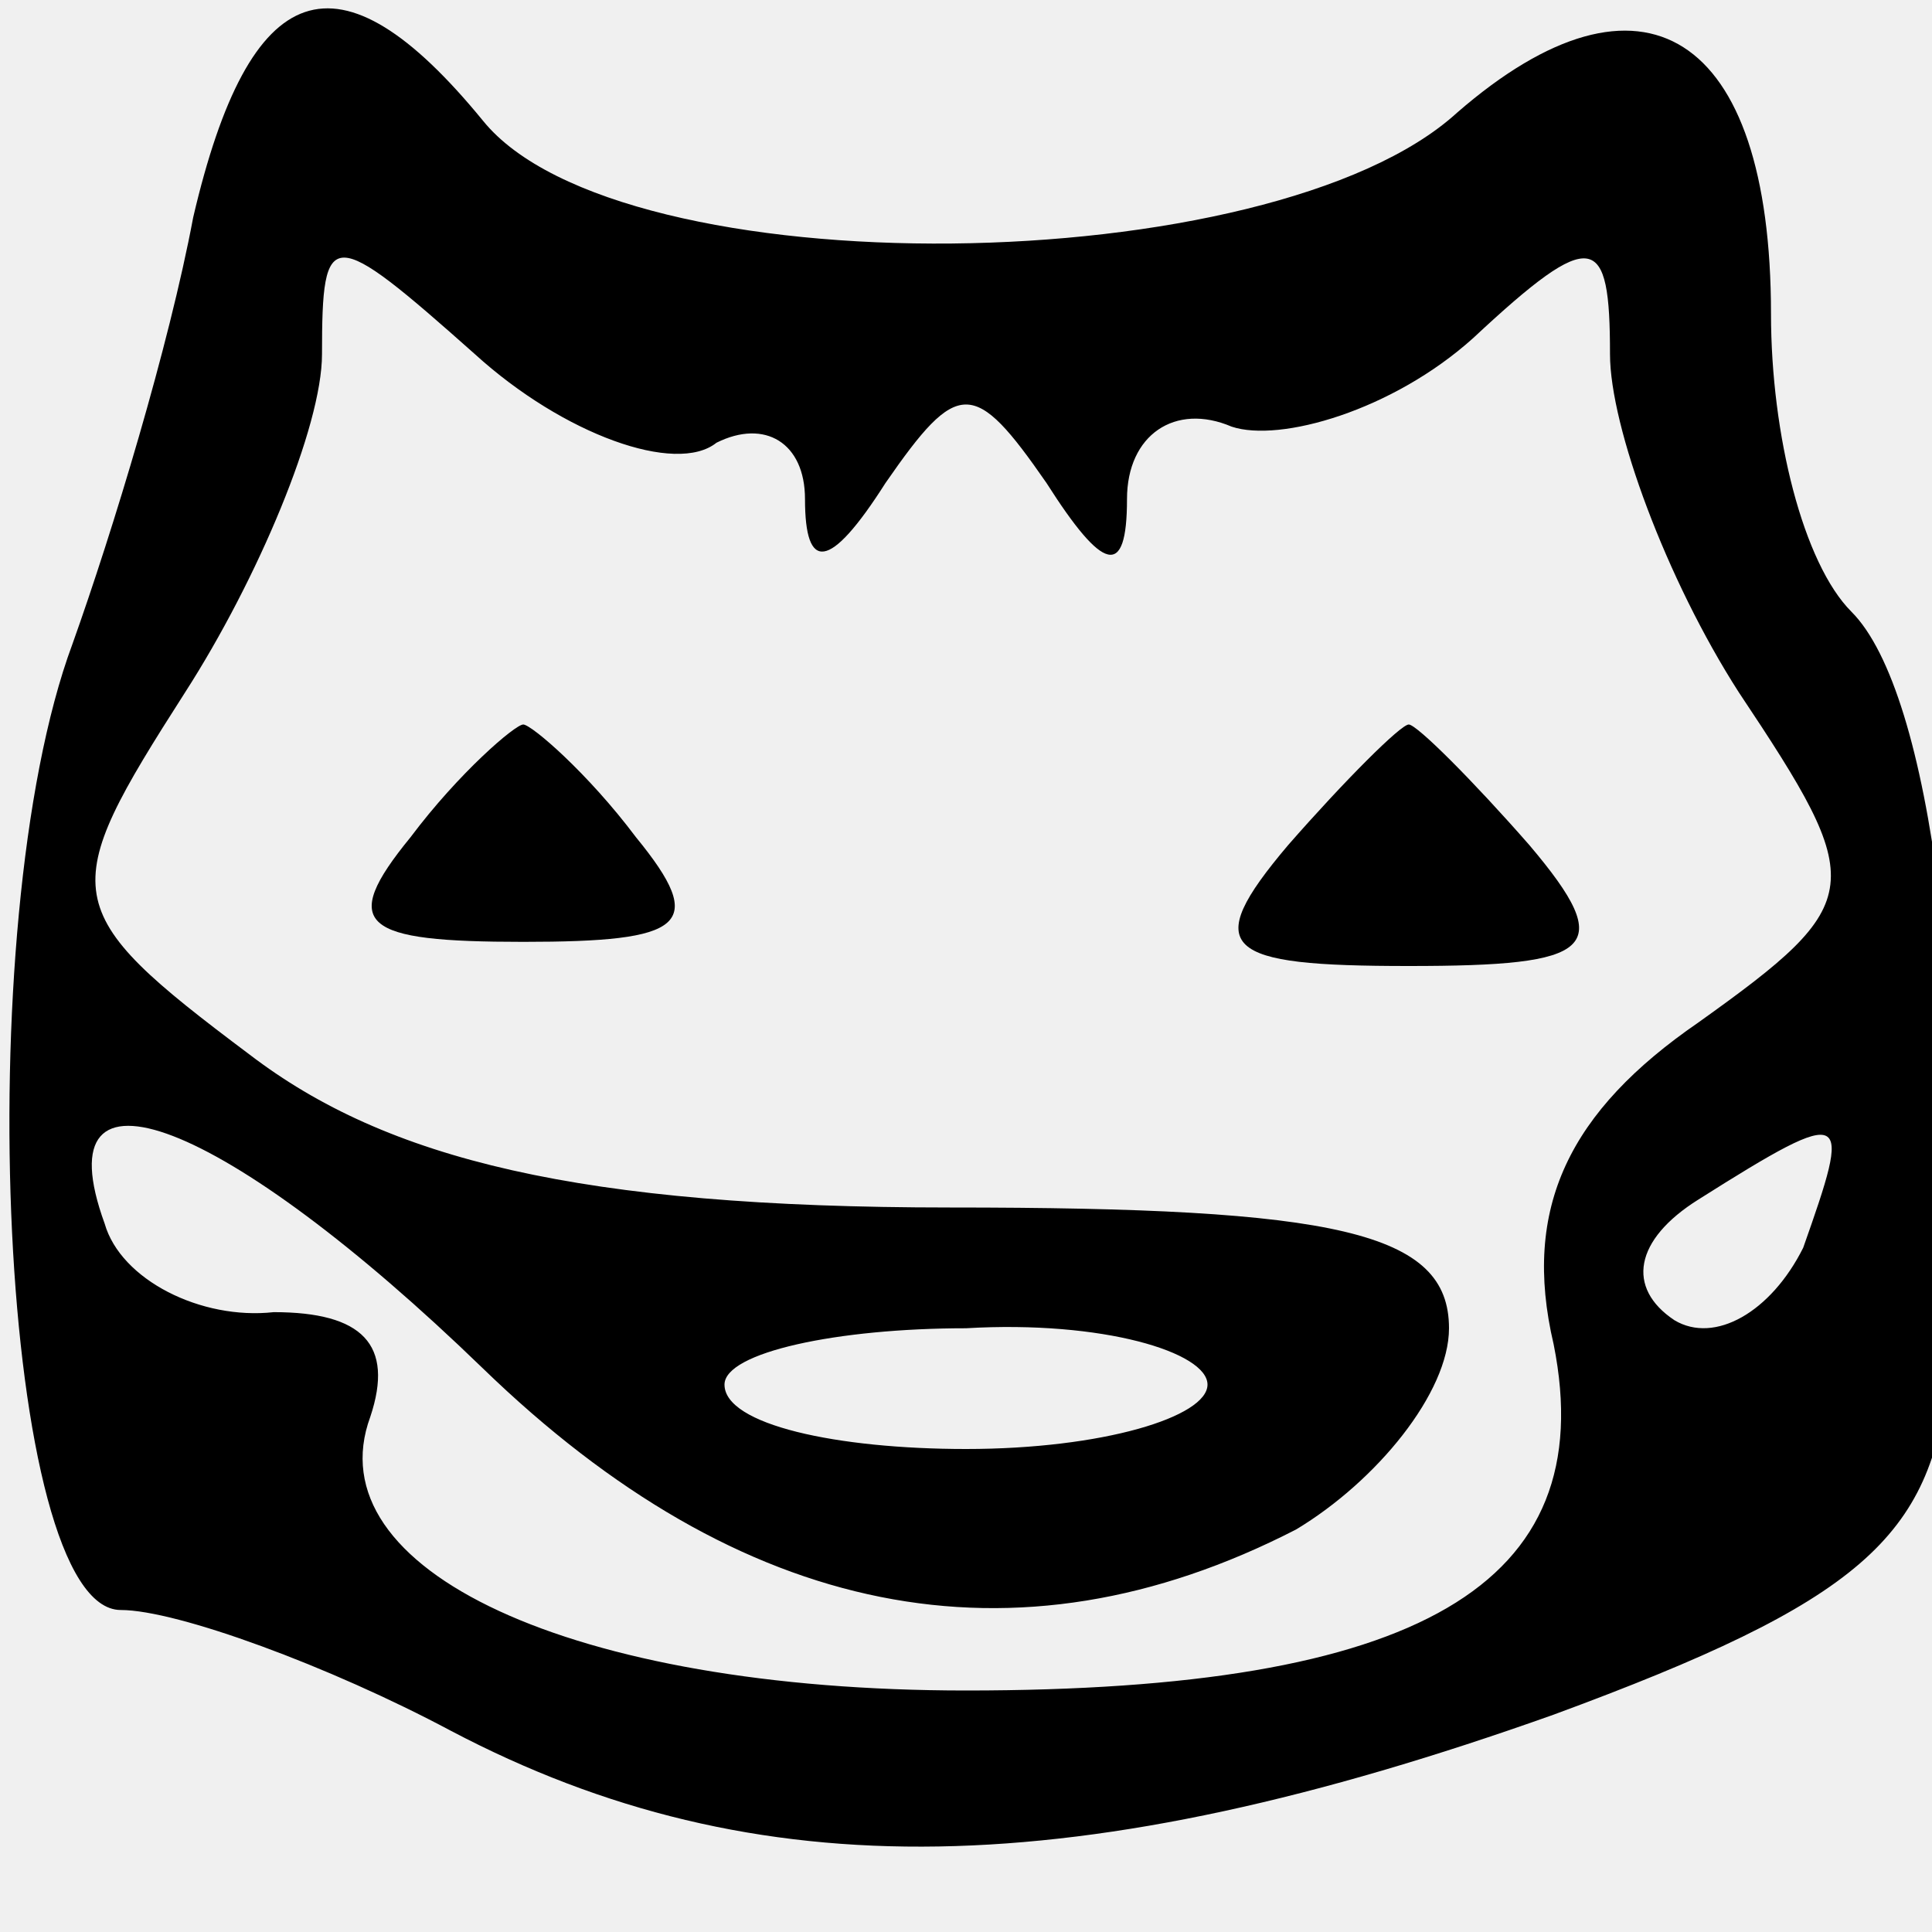
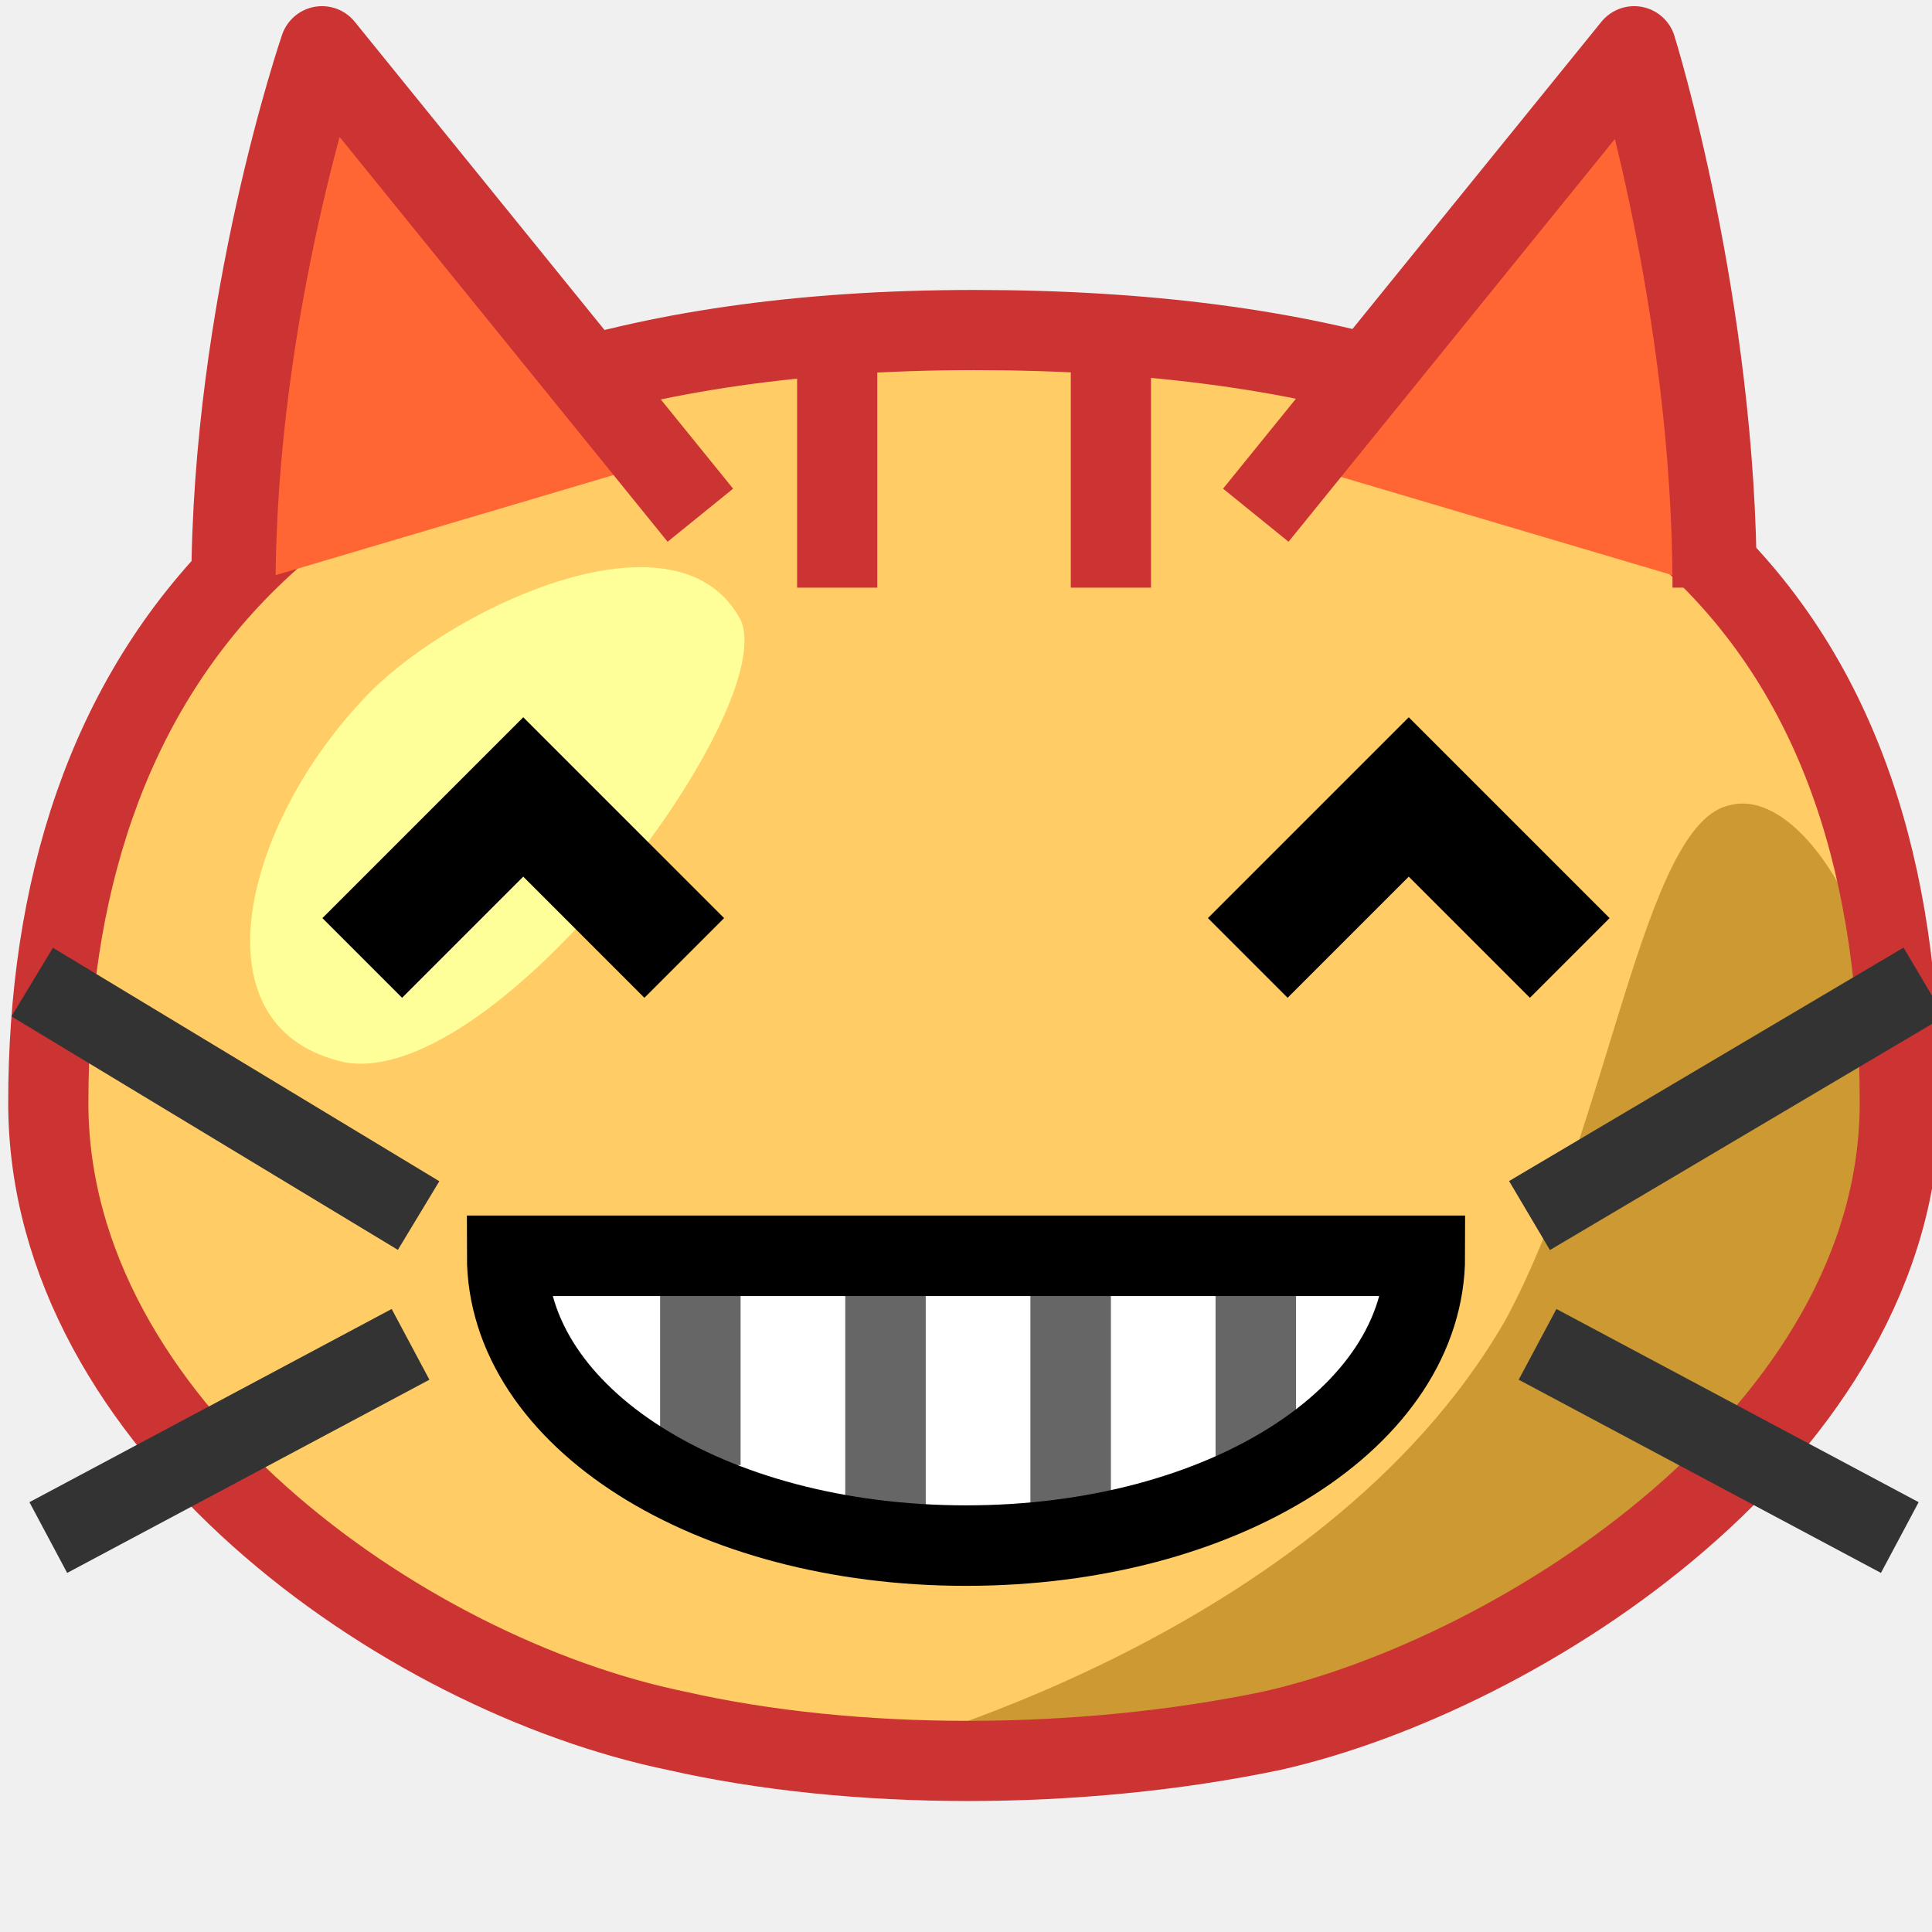
- <svg xmlns="http://www.w3.org/2000/svg" width="24" height="24">
-   <g transform="translate(-288,-252)" id="KDDI_D_813">
-     <path style="stroke:none; fill:#000000" d="M 290.4 254.7C 290.1 256.3 289.4 258.6 288.9 260C 287.6 263.5 288 272 289.5 272C 290.2 272 292.1 272.7 293.6 273.5C 297.4 275.5 301.4 275.4 307.3 273.3C 311.1 271.9 312 271.1 312.2 269.1C 312.5 264.7 312 260.6 311 259.6C 310.4 259 310 257.4 310 255.9C 310 252.4 308.4 251.4 306.1 253.4C 303.8 255.5 295.7 255.6 294 253.5C 292.2 251.3 291.1 251.7 290.4 254.7zM 296.9 257.5C 297.5 257.2 298 257.5 298 258.2C 298 259.1 298.3 259.1 299 258C 299.9 256.7 300.1 256.7 301 258C 301.7 259.1 302 259.2 302 258.2C 302 257.4 302.6 257 303.3 257.3C 303.9 257.5 305.3 257.1 306.3 256.2C 307.8 254.8 308 254.9 308 256.4C 308 257.3 308.7 259.2 309.6 260.6C 311.2 263 311.2 263.2 309.1 264.7C 307.5 265.8 306.9 267 307.3 268.7C 307.9 271.7 305.6 273 300 273C 295.1 273 291.9 271.5 292.6 269.6C 292.9 268.7 292.5 268.3 291.4 268.3C 290.5 268.4 289.5 267.9 289.3 267.2C 288.5 265 290.8 265.9 294 269C 297.2 272.1 300.6 272.8 304.1 271C 305.1 270.4 306 269.3 306 268.5C 306 267.3 304.6 267 299.8 267C 295.2 267 292.8 266.4 291.1 265.1C 288.7 263.3 288.7 263.1 290.3 260.6C 291.2 259.2 292 257.3 292 256.4C 292 254.8 292.1 254.8 293.9 256.4C 295 257.4 296.4 257.9 296.9 257.5zM 310.4 267.5C 310 268.3 309.3 268.7 308.8 268.4C 308.2 268 308.3 267.4 309.1 266.9C 311 265.7 311 265.8 310.4 267.5zM 303 269.2C 303 269.6 301.7 270 300 270C 298.4 270 297 269.7 297 269.2C 297 268.8 298.4 268.5 300 268.5C 301.7 268.4 303 268.8 303 269.2z" />
-     <path style="stroke:none; fill:#000000" d="M 293.1 262.4C 292.2 263.5 292.5 263.7 294.5 263.7C 296.5 263.7 296.8 263.5 295.9 262.4C 295.3 261.6 294.6 261 294.5 261C 294.4 261 293.7 261.6 293.1 262.4z" />
-     <path style="stroke:none; fill:#000000" d="M 304 262.5C 302.9 263.8 303.2 264 305.5 264C 307.8 264 308.1 263.8 307 262.5C 306.3 261.7 305.6 261 305.5 261C 305.4 261 304.7 261.7 304 262.5z" />
+ <svg xmlns="http://www.w3.org/2000/svg" height="24" width="24">
+   <g transform="matrix(1,0,0,-1,-264,408)" id="KDDI_D_">
+     <path d="M276.1 403.9c9.2 0 11.5-3.9 11.5-9.6 0-3.6-4.7-7.1-7.8-7.8-2.4-.5-5.2-.5-7.4 0-3.4.7-7.8 4.2-7.8 7.8 0 5.2 2.3 9.6 11.5 9.6z" fill="#fc6" />
+     <path d="M274.7 386.2s5.7 1.4 8 5.4c1.3 2.4 1.7 6.2 2.8 6.4 1.2.3 2.9-3.2 1.4-6-1.4-2.6-5.8-5.8-12.2-5.8z" fill="#c93" />
+     <path d="M268.5 399.3c1 1.1 3.9 2.5 4.7 1 .5-1.1-3-5.8-4.9-5.5-1.9.4-1.3 2.9.2 4.5z" fill="#ff9" />
+     <path d="M276.1 403.9c8.6 0 11.5-3.9 11.5-9.6 0-4.1-4.7-7.1-7.8-7.8-2.4-.5-5.2-.5-7.4 0-3.4.7-7.8 3.8-7.8 7.8 0 5.2 2.8 9.6 11.5 9.6z" fill="none" stroke="#c33" stroke-width=".996" />
+     <path d="M266.9 400.7c0 3.5 1.1 6.7 1.1 6.7l4.3-5.1" fill="#f63" />
+     <path d="M266.9 400.7c0 3.5 1.1 6.7 1.1 6.7l4.7-5.8" fill="none" stroke="#c33" stroke-width="1.047" stroke-linejoin="round" />
+     <path d="M274.4 403.4v-2.7" fill="none" stroke="#c33" stroke-width=".996" />
+     <path d="M285.3 400.7c0 3.5-1 6.7-1 6.7l-4.4-5.1" fill="#f63" />
+     <path d="M285.3 400.7c0 3.5-1 6.7-1 6.7l-4.7-5.8" fill="none" stroke="#c33" stroke-width="1.047" stroke-linejoin="round" />
+     <path d="M277.8 403.4v-2.7" fill="none" stroke="#c33" stroke-width=".996" />
+     <path d="M269.2 392.9l-4.8 2.9M269.1 391.3l-4.5-2.4M283 392.9l4.9 2.9M283.1 391.3l4.5-2.4" fill="none" stroke="#333" stroke-width=".996" />
+     <path d="M268.5 396.1l2 2 2-2M283.5 396.1l-2 2-2-2" fill="none" stroke="#000" stroke-width="1.4" />
+     <path d="M281.7 392.4c0-2-2.5-3.6-5.7-3.6s-5.7 1.6-5.7 3.6z" fill="#fff" />
+     <path d="M272.7 392.4v-2.6M275 392.4V389M277.3 392.4V389M279.6 392.4v-2.6" fill="none" stroke="#666" />
+     <path d="M281.7 392.4c0-2-2.5-3.6-5.7-3.6s-5.7 1.6-5.7 3.6z" fill="none" stroke="#000" />
  </g>
</svg>
